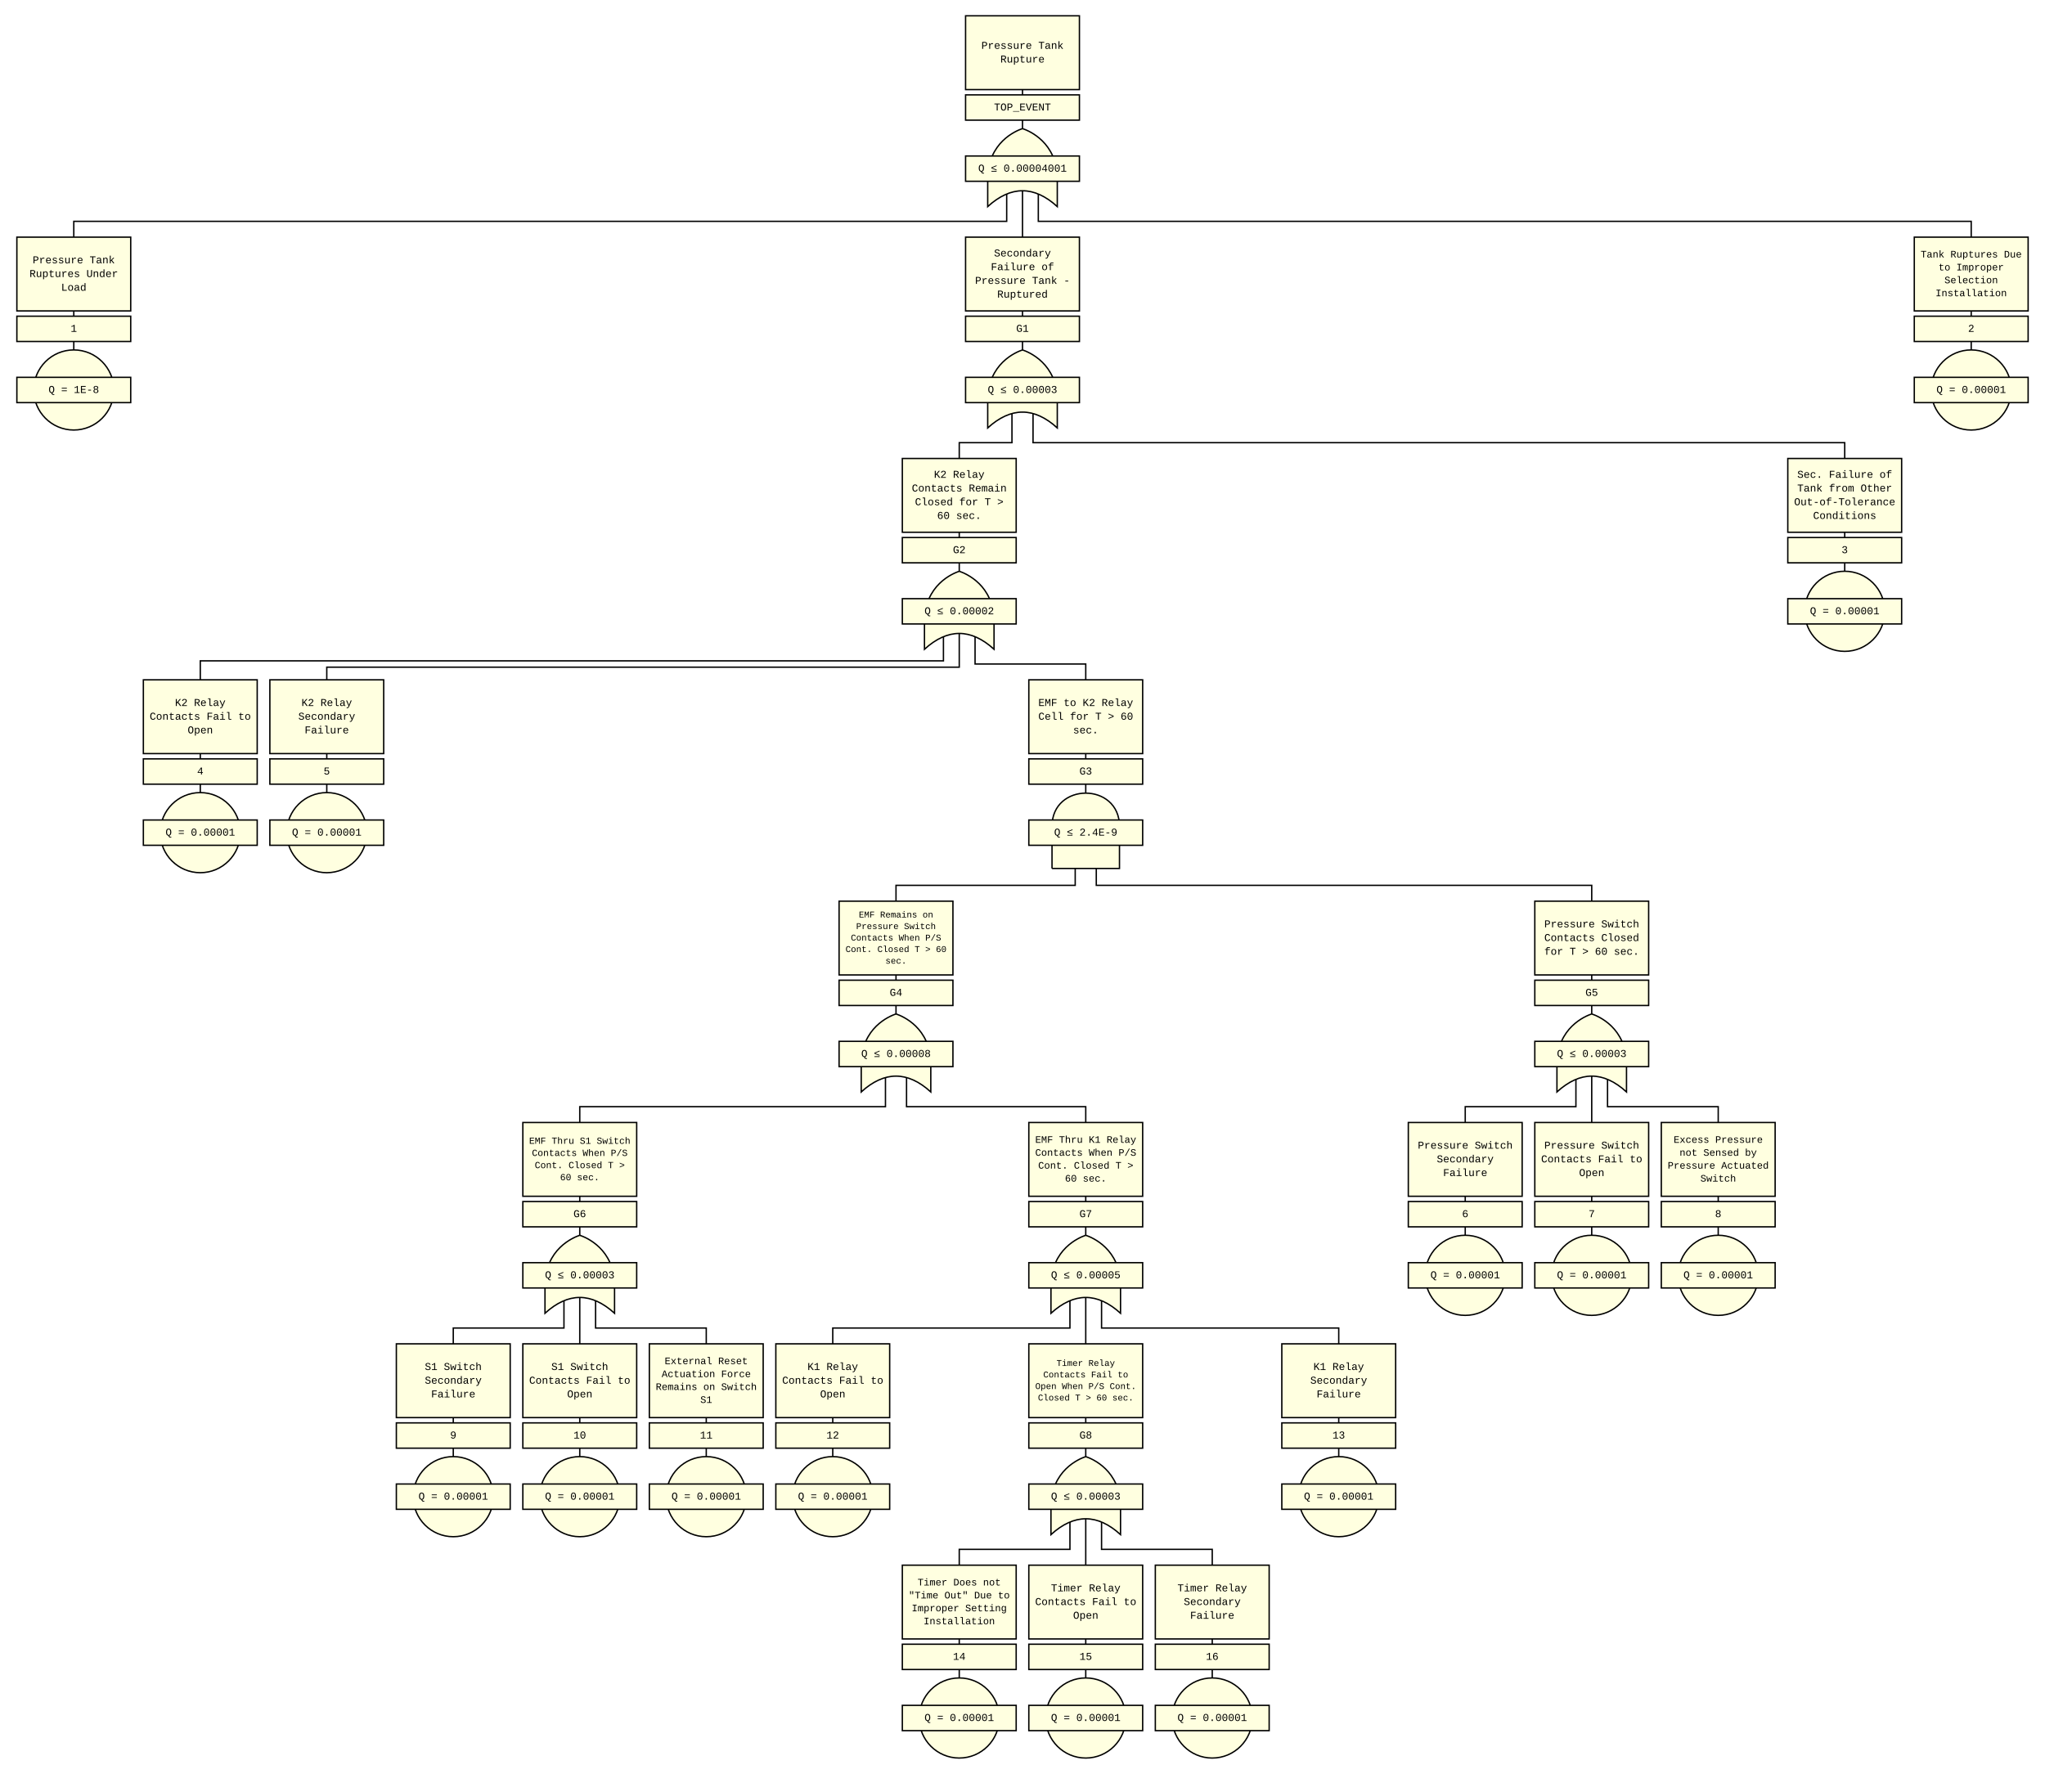
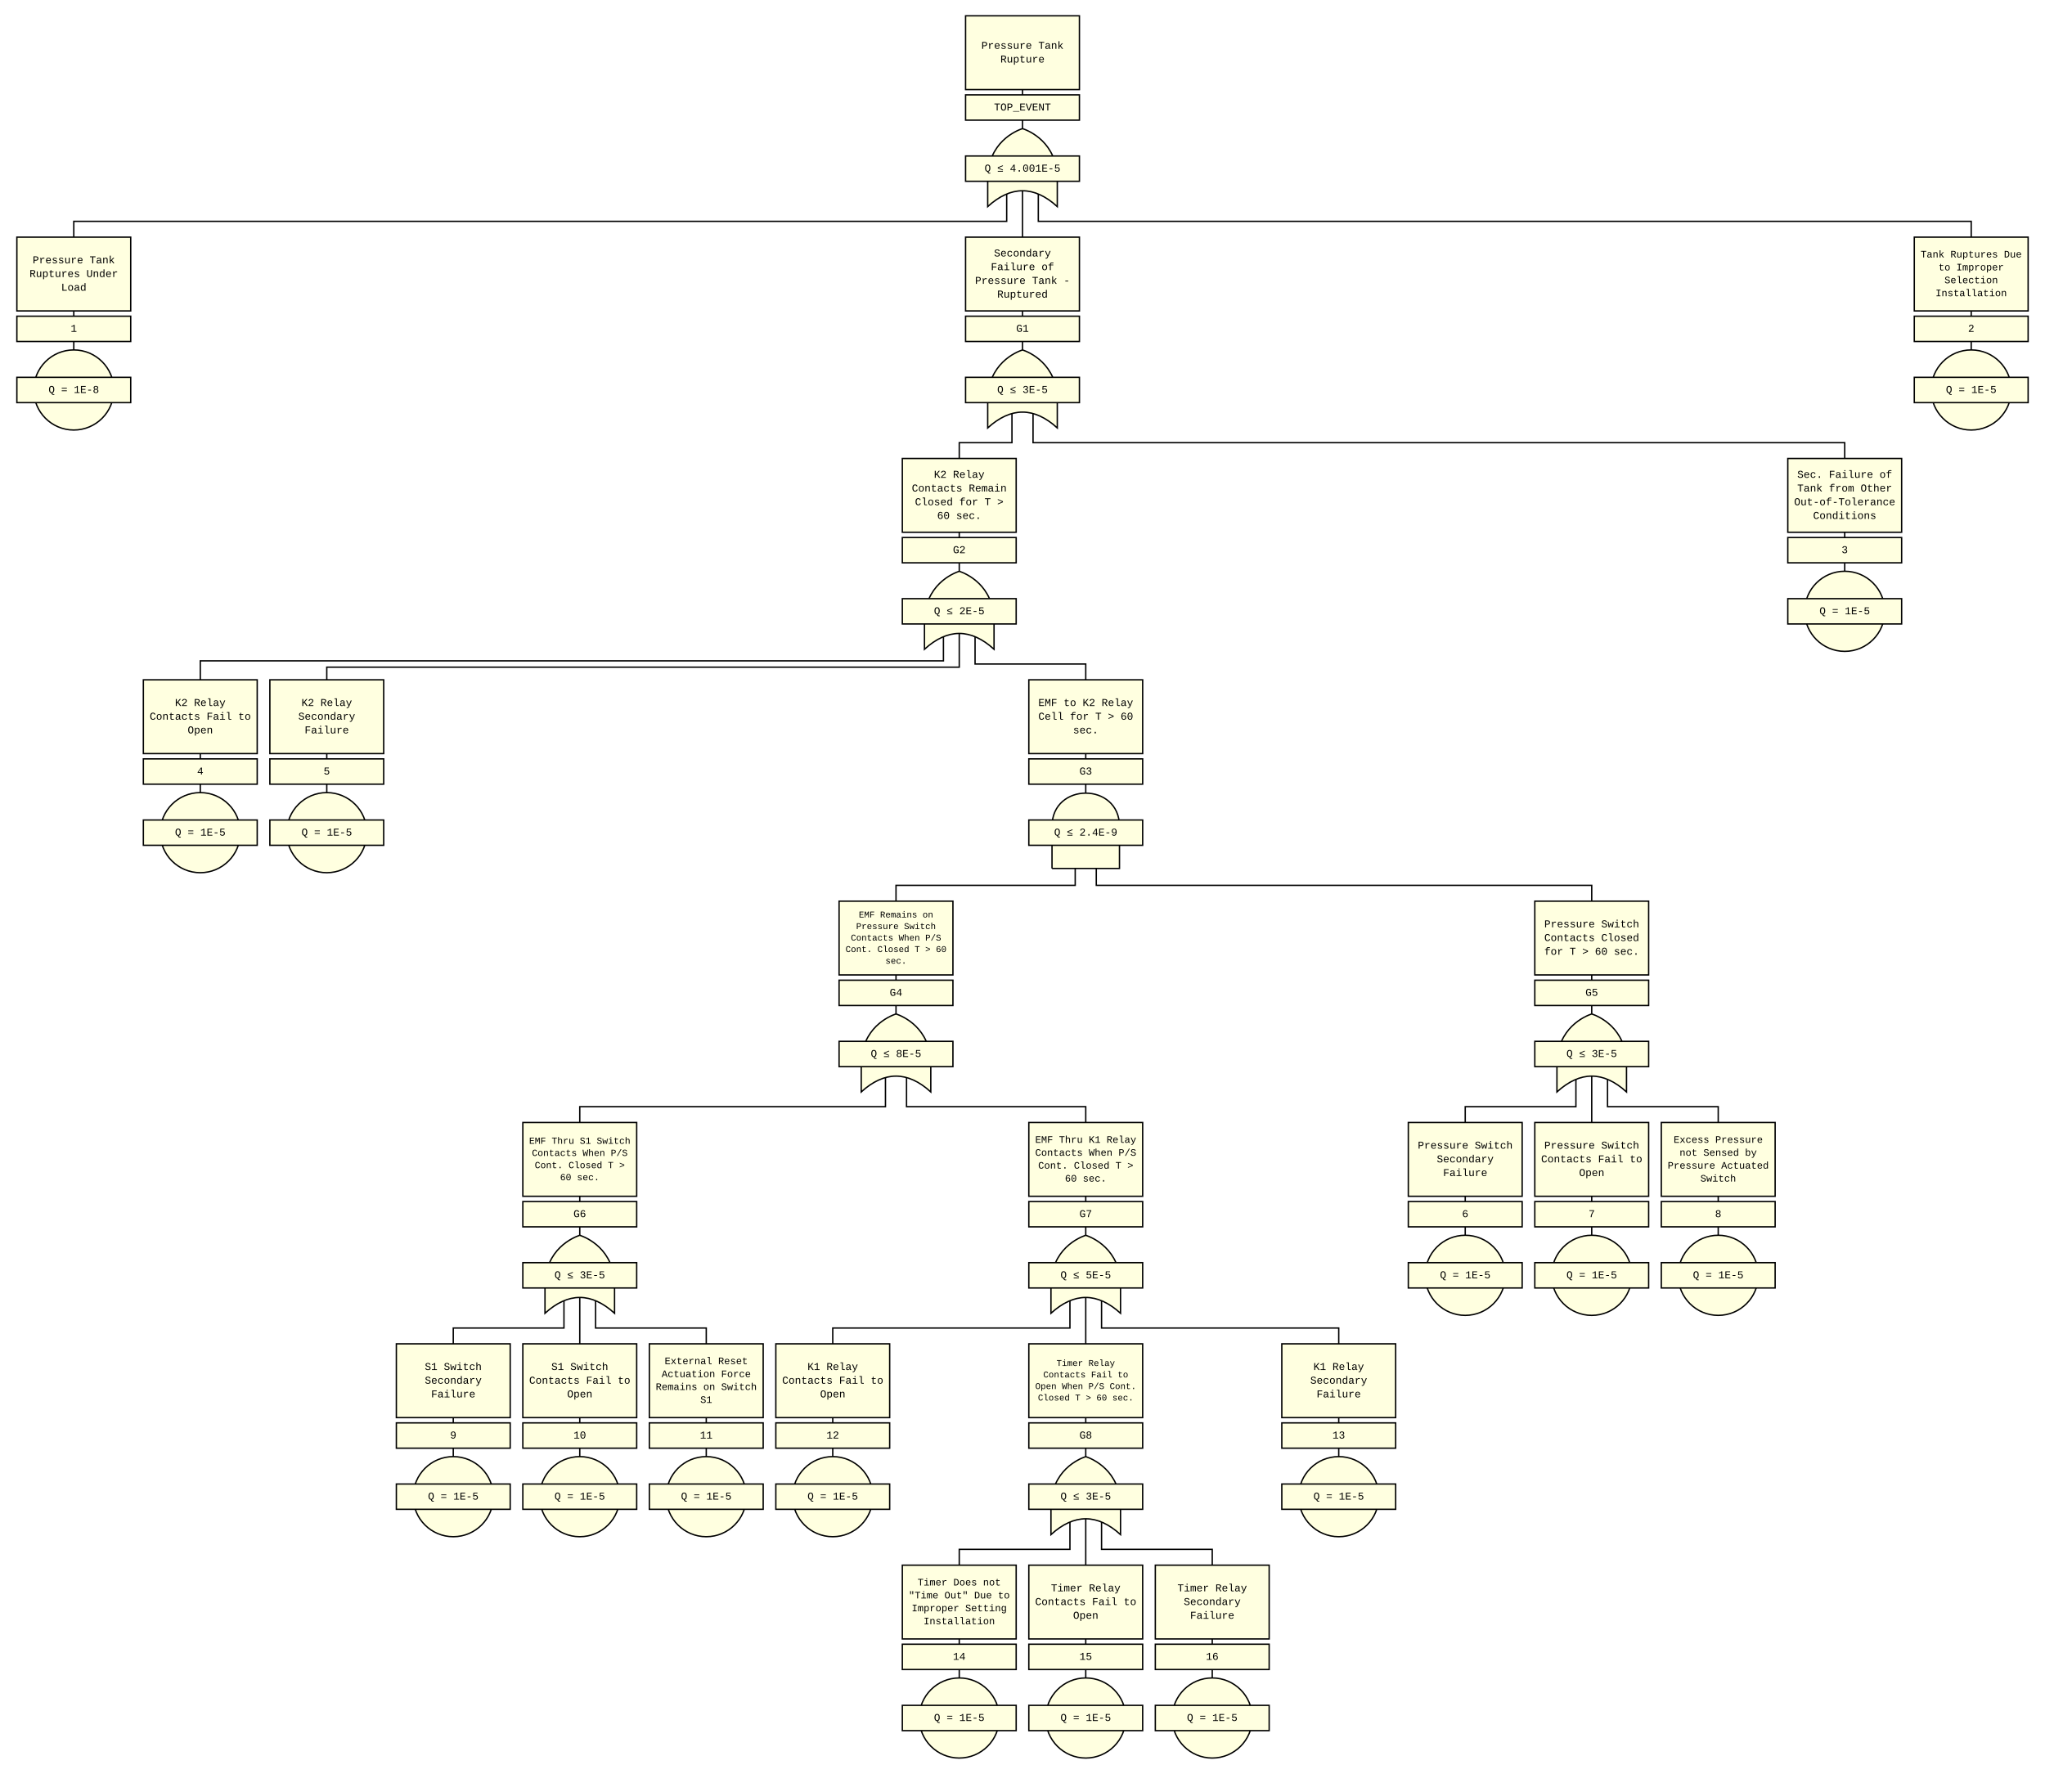
<svg xmlns="http://www.w3.org/2000/svg" viewBox="-10 -10 1940 1700">
  <style>
circle, path, polygon, rect {
  fill: lightyellow;
}
circle, path, polygon, polyline, rect {
  stroke: black;
  stroke-width: 1.3;
}
polyline {
  fill: none;
}
text {
  dominant-baseline: middle;
  font-family: Consolas, Cousine, "Courier New", monospace;
  font-size: 10px;
  text-anchor: middle;
}
</style>
  <polyline points="960,5 960,150" />
  <polyline points="945,150 945,200 60,200 60,250" />
  <polyline points="960,150 960,200 960,200 960,250" />
  <polyline points="975,150 975,200 1860,200 1860,250" />
  <rect x="906" y="5" width="108" height="70" />
  <text x="960" y="33.5" style="font-size: 10px">Pressure Tank</text>
  <text x="960" y="46.5" style="font-size: 10px">Rupture</text>
  <rect x="906" y="80" width="108" height="24" />
  <text x="960" y="92">TOP_EVENT</text>
  <path d="M960,112 C954,114 927,125 927,160 L927,186 Q960,156 993,186 L993,160 C993,125 966,114 960,112" />
  <rect x="906" y="138" width="108" height="24" />
-   <text x="960" y="150">Q ≤ 0.00004001</text>
+   <text x="960" y="150">Q ≤ 4.001E-5</text>
  <polyline points="60,215 60,360" />
  <rect x="6" y="215" width="108" height="70" />
  <text x="60" y="237" style="font-size: 10px">Pressure Tank</text>
  <text x="60" y="250" style="font-size: 10px">Ruptures Under</text>
  <text x="60" y="263" style="font-size: 10px">Load</text>
  <rect x="6" y="290" width="108" height="24" />
  <text x="60" y="302">1</text>
  <circle cx="60" cy="360" r="38" />
  <rect x="6" y="348" width="108" height="24" />
  <text x="60" y="360">Q = 1E-8</text>
  <polyline points="960,215 960,360" />
  <polyline points="950,360 950,410 900,410 900,460" />
  <polyline points="970,360 970,410 1740,410 1740,460" />
  <rect x="906" y="215" width="108" height="70" />
  <text x="960" y="230.5" style="font-size: 10px">Secondary</text>
  <text x="960" y="243.5" style="font-size: 10px">Failure of</text>
  <text x="960" y="256.5" style="font-size: 10px">Pressure Tank -</text>
  <text x="960" y="269.5" style="font-size: 10px">Ruptured</text>
  <rect x="906" y="290" width="108" height="24" />
  <text x="960" y="302">G1</text>
  <path d="M960,322 C954,324 927,335 927,370 L927,396 Q960,366 993,396 L993,370 C993,335 966,324 960,322" />
  <rect x="906" y="348" width="108" height="24" />
-   <text x="960" y="360">Q ≤ 0.00003</text>
+   <text x="960" y="360">Q ≤ 3E-5</text>
  <polyline points="900,425 900,570" />
  <polyline points="885,570 885,617 180,617 180,670" />
  <polyline points="900,570 900,623 300,623 300,670" />
  <polyline points="915,570 915,620 1020,620 1020,670" />
  <rect x="846" y="425" width="108" height="70" />
  <text x="900" y="440.5" style="font-size: 10px">K2 Relay</text>
  <text x="900" y="453.5" style="font-size: 10px">Contacts Remain</text>
  <text x="900" y="466.5" style="font-size: 10px">Closed for T &gt;</text>
  <text x="900" y="479.5" style="font-size: 10px">60 sec.</text>
  <rect x="846" y="500" width="108" height="24" />
  <text x="900" y="512">G2</text>
  <path d="M900,532 C894,534 867,545 867,580 L867,606 Q900,576 933,606 L933,580 C933,545 906,534 900,532" />
  <rect x="846" y="558" width="108" height="24" />
-   <text x="900" y="570">Q ≤ 0.00002</text>
+   <text x="900" y="570">Q ≤ 2E-5</text>
  <polyline points="180,635 180,780" />
  <rect x="126" y="635" width="108" height="70" />
  <text x="180" y="657" style="font-size: 10px">K2 Relay</text>
  <text x="180" y="670" style="font-size: 10px">Contacts Fail to</text>
  <text x="180" y="683" style="font-size: 10px">Open</text>
  <rect x="126" y="710" width="108" height="24" />
  <text x="180" y="722">4</text>
  <circle cx="180" cy="780" r="38" />
  <rect x="126" y="768" width="108" height="24" />
-   <text x="180" y="780">Q = 0.00001</text>
+   <text x="180" y="780">Q = 1E-5</text>
  <polyline points="300,635 300,780" />
  <rect x="246" y="635" width="108" height="70" />
  <text x="300" y="657" style="font-size: 10px">K2 Relay</text>
  <text x="300" y="670" style="font-size: 10px">Secondary</text>
  <text x="300" y="683" style="font-size: 10px">Failure</text>
  <rect x="246" y="710" width="108" height="24" />
  <text x="300" y="722">5</text>
  <circle cx="300" cy="780" r="38" />
  <rect x="246" y="768" width="108" height="24" />
-   <text x="300" y="780">Q = 0.00001</text>
+   <text x="300" y="780">Q = 1E-5</text>
  <polyline points="1020,635 1020,780" />
  <polyline points="1010,780 1010,830 840,830 840,880" />
  <polyline points="1030,780 1030,830 1500,830 1500,880" />
  <rect x="966" y="635" width="108" height="70" />
  <text x="1020" y="657" style="font-size: 10px">EMF to K2 Relay</text>
  <text x="1020" y="670" style="font-size: 10px">Cell for T &gt; 60</text>
  <text x="1020" y="683" style="font-size: 10px">sec.</text>
  <rect x="966" y="710" width="108" height="24" />
  <text x="1020" y="722">G3</text>
  <path d="M988,814 L1052,814 L1052,774 C1052,732 988,732 988,774 L988,814 " />
  <rect x="966" y="768" width="108" height="24" />
  <text x="1020" y="780">Q ≤ 2.4E-9</text>
  <polyline points="840,845 840,990" />
  <polyline points="830,990 830,1040 540,1040 540,1090" />
  <polyline points="850,990 850,1040 1020,1040 1020,1090" />
  <rect x="786" y="845" width="108" height="70" />
  <text x="840" y="858.1" style="font-size: 8.4px">EMF Remains on</text>
  <text x="840" y="869.1" style="font-size: 8.4px">Pressure Switch</text>
  <text x="840" y="880" style="font-size: 8.4px">Contacts When P/S</text>
  <text x="840" y="890.9" style="font-size: 8.4px">Cont. Closed T &gt; 60</text>
  <text x="840" y="901.9" style="font-size: 8.4px">sec.</text>
  <rect x="786" y="920" width="108" height="24" />
  <text x="840" y="932">G4</text>
  <path d="M840,952 C834,954 807,965 807,1000 L807,1026 Q840,996 873,1026 L873,1000 C873,965 846,954 840,952" />
  <rect x="786" y="978" width="108" height="24" />
-   <text x="840" y="990">Q ≤ 0.00008</text>
+   <text x="840" y="990">Q ≤ 8E-5</text>
  <polyline points="540,1055 540,1200" />
  <polyline points="525,1200 525,1250 420,1250 420,1300" />
  <polyline points="540,1200 540,1250 540,1250 540,1300" />
  <polyline points="555,1200 555,1250 660,1250 660,1300" />
  <rect x="486" y="1055" width="108" height="70" />
  <text x="540" y="1072.7" style="font-size: 8.9px">EMF Thru S1 Switch</text>
  <text x="540" y="1084.2" style="font-size: 8.9px">Contacts When P/S</text>
  <text x="540" y="1095.8" style="font-size: 8.9px">Cont. Closed T &gt;</text>
  <text x="540" y="1107.3" style="font-size: 8.9px">60 sec.</text>
  <rect x="486" y="1130" width="108" height="24" />
  <text x="540" y="1142">G6</text>
  <path d="M540,1162 C534,1164 507,1175 507,1210 L507,1236 Q540,1206 573,1236 L573,1210 C573,1175 546,1164 540,1162" />
  <rect x="486" y="1188" width="108" height="24" />
-   <text x="540" y="1200">Q ≤ 0.00003</text>
+   <text x="540" y="1200">Q ≤ 3E-5</text>
  <polyline points="420,1265 420,1410" />
  <rect x="366" y="1265" width="108" height="70" />
  <text x="420" y="1287" style="font-size: 10px">S1 Switch</text>
  <text x="420" y="1300" style="font-size: 10px">Secondary</text>
  <text x="420" y="1313" style="font-size: 10px">Failure</text>
  <rect x="366" y="1340" width="108" height="24" />
  <text x="420" y="1352">9</text>
  <circle cx="420" cy="1410" r="38" />
  <rect x="366" y="1398" width="108" height="24" />
-   <text x="420" y="1410">Q = 0.00001</text>
+   <text x="420" y="1410">Q = 1E-5</text>
  <polyline points="540,1265 540,1410" />
  <rect x="486" y="1265" width="108" height="70" />
  <text x="540" y="1287" style="font-size: 10px">S1 Switch</text>
  <text x="540" y="1300" style="font-size: 10px">Contacts Fail to</text>
  <text x="540" y="1313" style="font-size: 10px">Open</text>
  <rect x="486" y="1340" width="108" height="24" />
  <text x="540" y="1352">10</text>
  <circle cx="540" cy="1410" r="38" />
  <rect x="486" y="1398" width="108" height="24" />
-   <text x="540" y="1410">Q = 0.00001</text>
+   <text x="540" y="1410">Q = 1E-5</text>
  <polyline points="660,1265 660,1410" />
  <rect x="606" y="1265" width="108" height="70" />
  <text x="660" y="1281.6" style="font-size: 9.4px">External Reset</text>
  <text x="660" y="1293.9" style="font-size: 9.4px">Actuation Force</text>
  <text x="660" y="1306.1" style="font-size: 9.4px">Remains on Switch</text>
  <text x="660" y="1318.4" style="font-size: 9.4px">S1</text>
  <rect x="606" y="1340" width="108" height="24" />
  <text x="660" y="1352">11</text>
  <circle cx="660" cy="1410" r="38" />
  <rect x="606" y="1398" width="108" height="24" />
-   <text x="660" y="1410">Q = 0.00001</text>
+   <text x="660" y="1410">Q = 1E-5</text>
  <polyline points="1020,1055 1020,1200" />
  <polyline points="1005,1200 1005,1250 780,1250 780,1300" />
  <polyline points="1020,1200 1020,1250 1020,1250 1020,1300" />
  <polyline points="1035,1200 1035,1250 1260,1250 1260,1300" />
  <rect x="966" y="1055" width="108" height="70" />
  <text x="1020" y="1071.6" style="font-size: 9.4px">EMF Thru K1 Relay</text>
  <text x="1020" y="1083.9" style="font-size: 9.4px">Contacts When P/S</text>
  <text x="1020" y="1096.1" style="font-size: 9.4px">Cont. Closed T &gt;</text>
  <text x="1020" y="1108.4" style="font-size: 9.4px">60 sec.</text>
  <rect x="966" y="1130" width="108" height="24" />
  <text x="1020" y="1142">G7</text>
  <path d="M1020,1162 C1014,1164 987,1175 987,1210 L987,1236 Q1020,1206 1053,1236 L1053,1210 C1053,1175 1026,1164 1020,1162" />
  <rect x="966" y="1188" width="108" height="24" />
-   <text x="1020" y="1200">Q ≤ 0.00005</text>
+   <text x="1020" y="1200">Q ≤ 5E-5</text>
  <polyline points="780,1265 780,1410" />
  <rect x="726" y="1265" width="108" height="70" />
  <text x="780" y="1287" style="font-size: 10px">K1 Relay</text>
  <text x="780" y="1300" style="font-size: 10px">Contacts Fail to</text>
  <text x="780" y="1313" style="font-size: 10px">Open</text>
  <rect x="726" y="1340" width="108" height="24" />
  <text x="780" y="1352">12</text>
  <circle cx="780" cy="1410" r="38" />
  <rect x="726" y="1398" width="108" height="24" />
-   <text x="780" y="1410">Q = 0.00001</text>
+   <text x="780" y="1410">Q = 1E-5</text>
  <polyline points="1020,1265 1020,1410" />
  <polyline points="1005,1410 1005,1460 900,1460 900,1510" />
  <polyline points="1020,1410 1020,1460 1020,1460 1020,1510" />
  <polyline points="1035,1410 1035,1460 1140,1460 1140,1510" />
  <rect x="966" y="1265" width="108" height="70" />
  <text x="1020" y="1283.6" style="font-size: 8.4px">Timer Relay</text>
  <text x="1020" y="1294.5" style="font-size: 8.4px">Contacts Fail to</text>
  <text x="1020" y="1305.5" style="font-size: 8.4px">Open When P/S Cont.</text>
  <text x="1020" y="1316.4" style="font-size: 8.4px">Closed T &gt; 60 sec.</text>
  <rect x="966" y="1340" width="108" height="24" />
  <text x="1020" y="1352">G8</text>
  <path d="M1020,1372 C1014,1374 987,1385 987,1420 L987,1446 Q1020,1416 1053,1446 L1053,1420 C1053,1385 1026,1374 1020,1372" />
  <rect x="966" y="1398" width="108" height="24" />
-   <text x="1020" y="1410">Q ≤ 0.00003</text>
+   <text x="1020" y="1410">Q ≤ 3E-5</text>
  <polyline points="900,1475 900,1620" />
  <rect x="846" y="1475" width="108" height="70" />
  <text x="900" y="1491.6" style="font-size: 9.4px">Timer Does not</text>
  <text x="900" y="1503.9" style="font-size: 9.4px">"Time Out" Due to</text>
  <text x="900" y="1516.1" style="font-size: 9.4px">Improper Setting</text>
  <text x="900" y="1528.4" style="font-size: 9.4px">Installation</text>
  <rect x="846" y="1550" width="108" height="24" />
  <text x="900" y="1562">14</text>
  <circle cx="900" cy="1620" r="38" />
  <rect x="846" y="1608" width="108" height="24" />
-   <text x="900" y="1620">Q = 0.00001</text>
+   <text x="900" y="1620">Q = 1E-5</text>
  <polyline points="1020,1475 1020,1620" />
  <rect x="966" y="1475" width="108" height="70" />
  <text x="1020" y="1497" style="font-size: 10px">Timer Relay</text>
  <text x="1020" y="1510" style="font-size: 10px">Contacts Fail to</text>
  <text x="1020" y="1523" style="font-size: 10px">Open</text>
  <rect x="966" y="1550" width="108" height="24" />
  <text x="1020" y="1562">15</text>
  <circle cx="1020" cy="1620" r="38" />
  <rect x="966" y="1608" width="108" height="24" />
-   <text x="1020" y="1620">Q = 0.00001</text>
+   <text x="1020" y="1620">Q = 1E-5</text>
  <polyline points="1140,1475 1140,1620" />
  <rect x="1086" y="1475" width="108" height="70" />
  <text x="1140" y="1497" style="font-size: 10px">Timer Relay</text>
  <text x="1140" y="1510" style="font-size: 10px">Secondary</text>
  <text x="1140" y="1523" style="font-size: 10px">Failure</text>
  <rect x="1086" y="1550" width="108" height="24" />
  <text x="1140" y="1562">16</text>
  <circle cx="1140" cy="1620" r="38" />
  <rect x="1086" y="1608" width="108" height="24" />
-   <text x="1140" y="1620">Q = 0.00001</text>
+   <text x="1140" y="1620">Q = 1E-5</text>
  <polyline points="1260,1265 1260,1410" />
  <rect x="1206" y="1265" width="108" height="70" />
  <text x="1260" y="1287" style="font-size: 10px">K1 Relay</text>
  <text x="1260" y="1300" style="font-size: 10px">Secondary</text>
  <text x="1260" y="1313" style="font-size: 10px">Failure</text>
  <rect x="1206" y="1340" width="108" height="24" />
  <text x="1260" y="1352">13</text>
  <circle cx="1260" cy="1410" r="38" />
  <rect x="1206" y="1398" width="108" height="24" />
-   <text x="1260" y="1410">Q = 0.00001</text>
+   <text x="1260" y="1410">Q = 1E-5</text>
  <polyline points="1500,845 1500,990" />
  <polyline points="1485,990 1485,1040 1380,1040 1380,1090" />
  <polyline points="1500,990 1500,1040 1500,1040 1500,1090" />
  <polyline points="1515,990 1515,1040 1620,1040 1620,1090" />
  <rect x="1446" y="845" width="108" height="70" />
  <text x="1500" y="867" style="font-size: 10px">Pressure Switch</text>
  <text x="1500" y="880" style="font-size: 10px">Contacts Closed</text>
  <text x="1500" y="893" style="font-size: 10px">for T &gt; 60 sec.</text>
  <rect x="1446" y="920" width="108" height="24" />
  <text x="1500" y="932">G5</text>
  <path d="M1500,952 C1494,954 1467,965 1467,1000 L1467,1026 Q1500,996 1533,1026 L1533,1000 C1533,965 1506,954 1500,952" />
  <rect x="1446" y="978" width="108" height="24" />
-   <text x="1500" y="990">Q ≤ 0.00003</text>
+   <text x="1500" y="990">Q ≤ 3E-5</text>
  <polyline points="1380,1055 1380,1200" />
  <rect x="1326" y="1055" width="108" height="70" />
  <text x="1380" y="1077" style="font-size: 10px">Pressure Switch</text>
  <text x="1380" y="1090" style="font-size: 10px">Secondary</text>
  <text x="1380" y="1103" style="font-size: 10px">Failure</text>
  <rect x="1326" y="1130" width="108" height="24" />
  <text x="1380" y="1142">6</text>
  <circle cx="1380" cy="1200" r="38" />
  <rect x="1326" y="1188" width="108" height="24" />
-   <text x="1380" y="1200">Q = 0.00001</text>
+   <text x="1380" y="1200">Q = 1E-5</text>
  <polyline points="1500,1055 1500,1200" />
  <rect x="1446" y="1055" width="108" height="70" />
  <text x="1500" y="1077" style="font-size: 10px">Pressure Switch</text>
  <text x="1500" y="1090" style="font-size: 10px">Contacts Fail to</text>
  <text x="1500" y="1103" style="font-size: 10px">Open</text>
  <rect x="1446" y="1130" width="108" height="24" />
  <text x="1500" y="1142">7</text>
  <circle cx="1500" cy="1200" r="38" />
  <rect x="1446" y="1188" width="108" height="24" />
-   <text x="1500" y="1200">Q = 0.00001</text>
+   <text x="1500" y="1200">Q = 1E-5</text>
  <polyline points="1620,1055 1620,1200" />
  <rect x="1566" y="1055" width="108" height="70" />
  <text x="1620" y="1071.6" style="font-size: 9.4px">Excess Pressure</text>
  <text x="1620" y="1083.9" style="font-size: 9.4px">not Sensed by</text>
  <text x="1620" y="1096.1" style="font-size: 9.4px">Pressure Actuated</text>
  <text x="1620" y="1108.4" style="font-size: 9.4px">Switch</text>
  <rect x="1566" y="1130" width="108" height="24" />
  <text x="1620" y="1142">8</text>
  <circle cx="1620" cy="1200" r="38" />
  <rect x="1566" y="1188" width="108" height="24" />
-   <text x="1620" y="1200">Q = 0.00001</text>
+   <text x="1620" y="1200">Q = 1E-5</text>
  <polyline points="1740,425 1740,570" />
  <rect x="1686" y="425" width="108" height="70" />
  <text x="1740" y="440.5" style="font-size: 10px">Sec. Failure of</text>
  <text x="1740" y="453.5" style="font-size: 10px">Tank from Other</text>
  <text x="1740" y="466.5" style="font-size: 10px">Out-of-Tolerance</text>
  <text x="1740" y="479.5" style="font-size: 10px">Conditions</text>
  <rect x="1686" y="500" width="108" height="24" />
  <text x="1740" y="512">3</text>
  <circle cx="1740" cy="570" r="38" />
  <rect x="1686" y="558" width="108" height="24" />
-   <text x="1740" y="570">Q = 0.00001</text>
+   <text x="1740" y="570">Q = 1E-5</text>
  <polyline points="1860,215 1860,360" />
  <rect x="1806" y="215" width="108" height="70" />
  <text x="1860" y="231.6" style="font-size: 9.4px">Tank Ruptures Due</text>
  <text x="1860" y="243.9" style="font-size: 9.4px">to Improper</text>
  <text x="1860" y="256.1" style="font-size: 9.4px">Selection</text>
  <text x="1860" y="268.4" style="font-size: 9.4px">Installation</text>
  <rect x="1806" y="290" width="108" height="24" />
  <text x="1860" y="302">2</text>
  <circle cx="1860" cy="360" r="38" />
  <rect x="1806" y="348" width="108" height="24" />
-   <text x="1860" y="360">Q = 0.00001</text>
+   <text x="1860" y="360">Q = 1E-5</text>
</svg>
